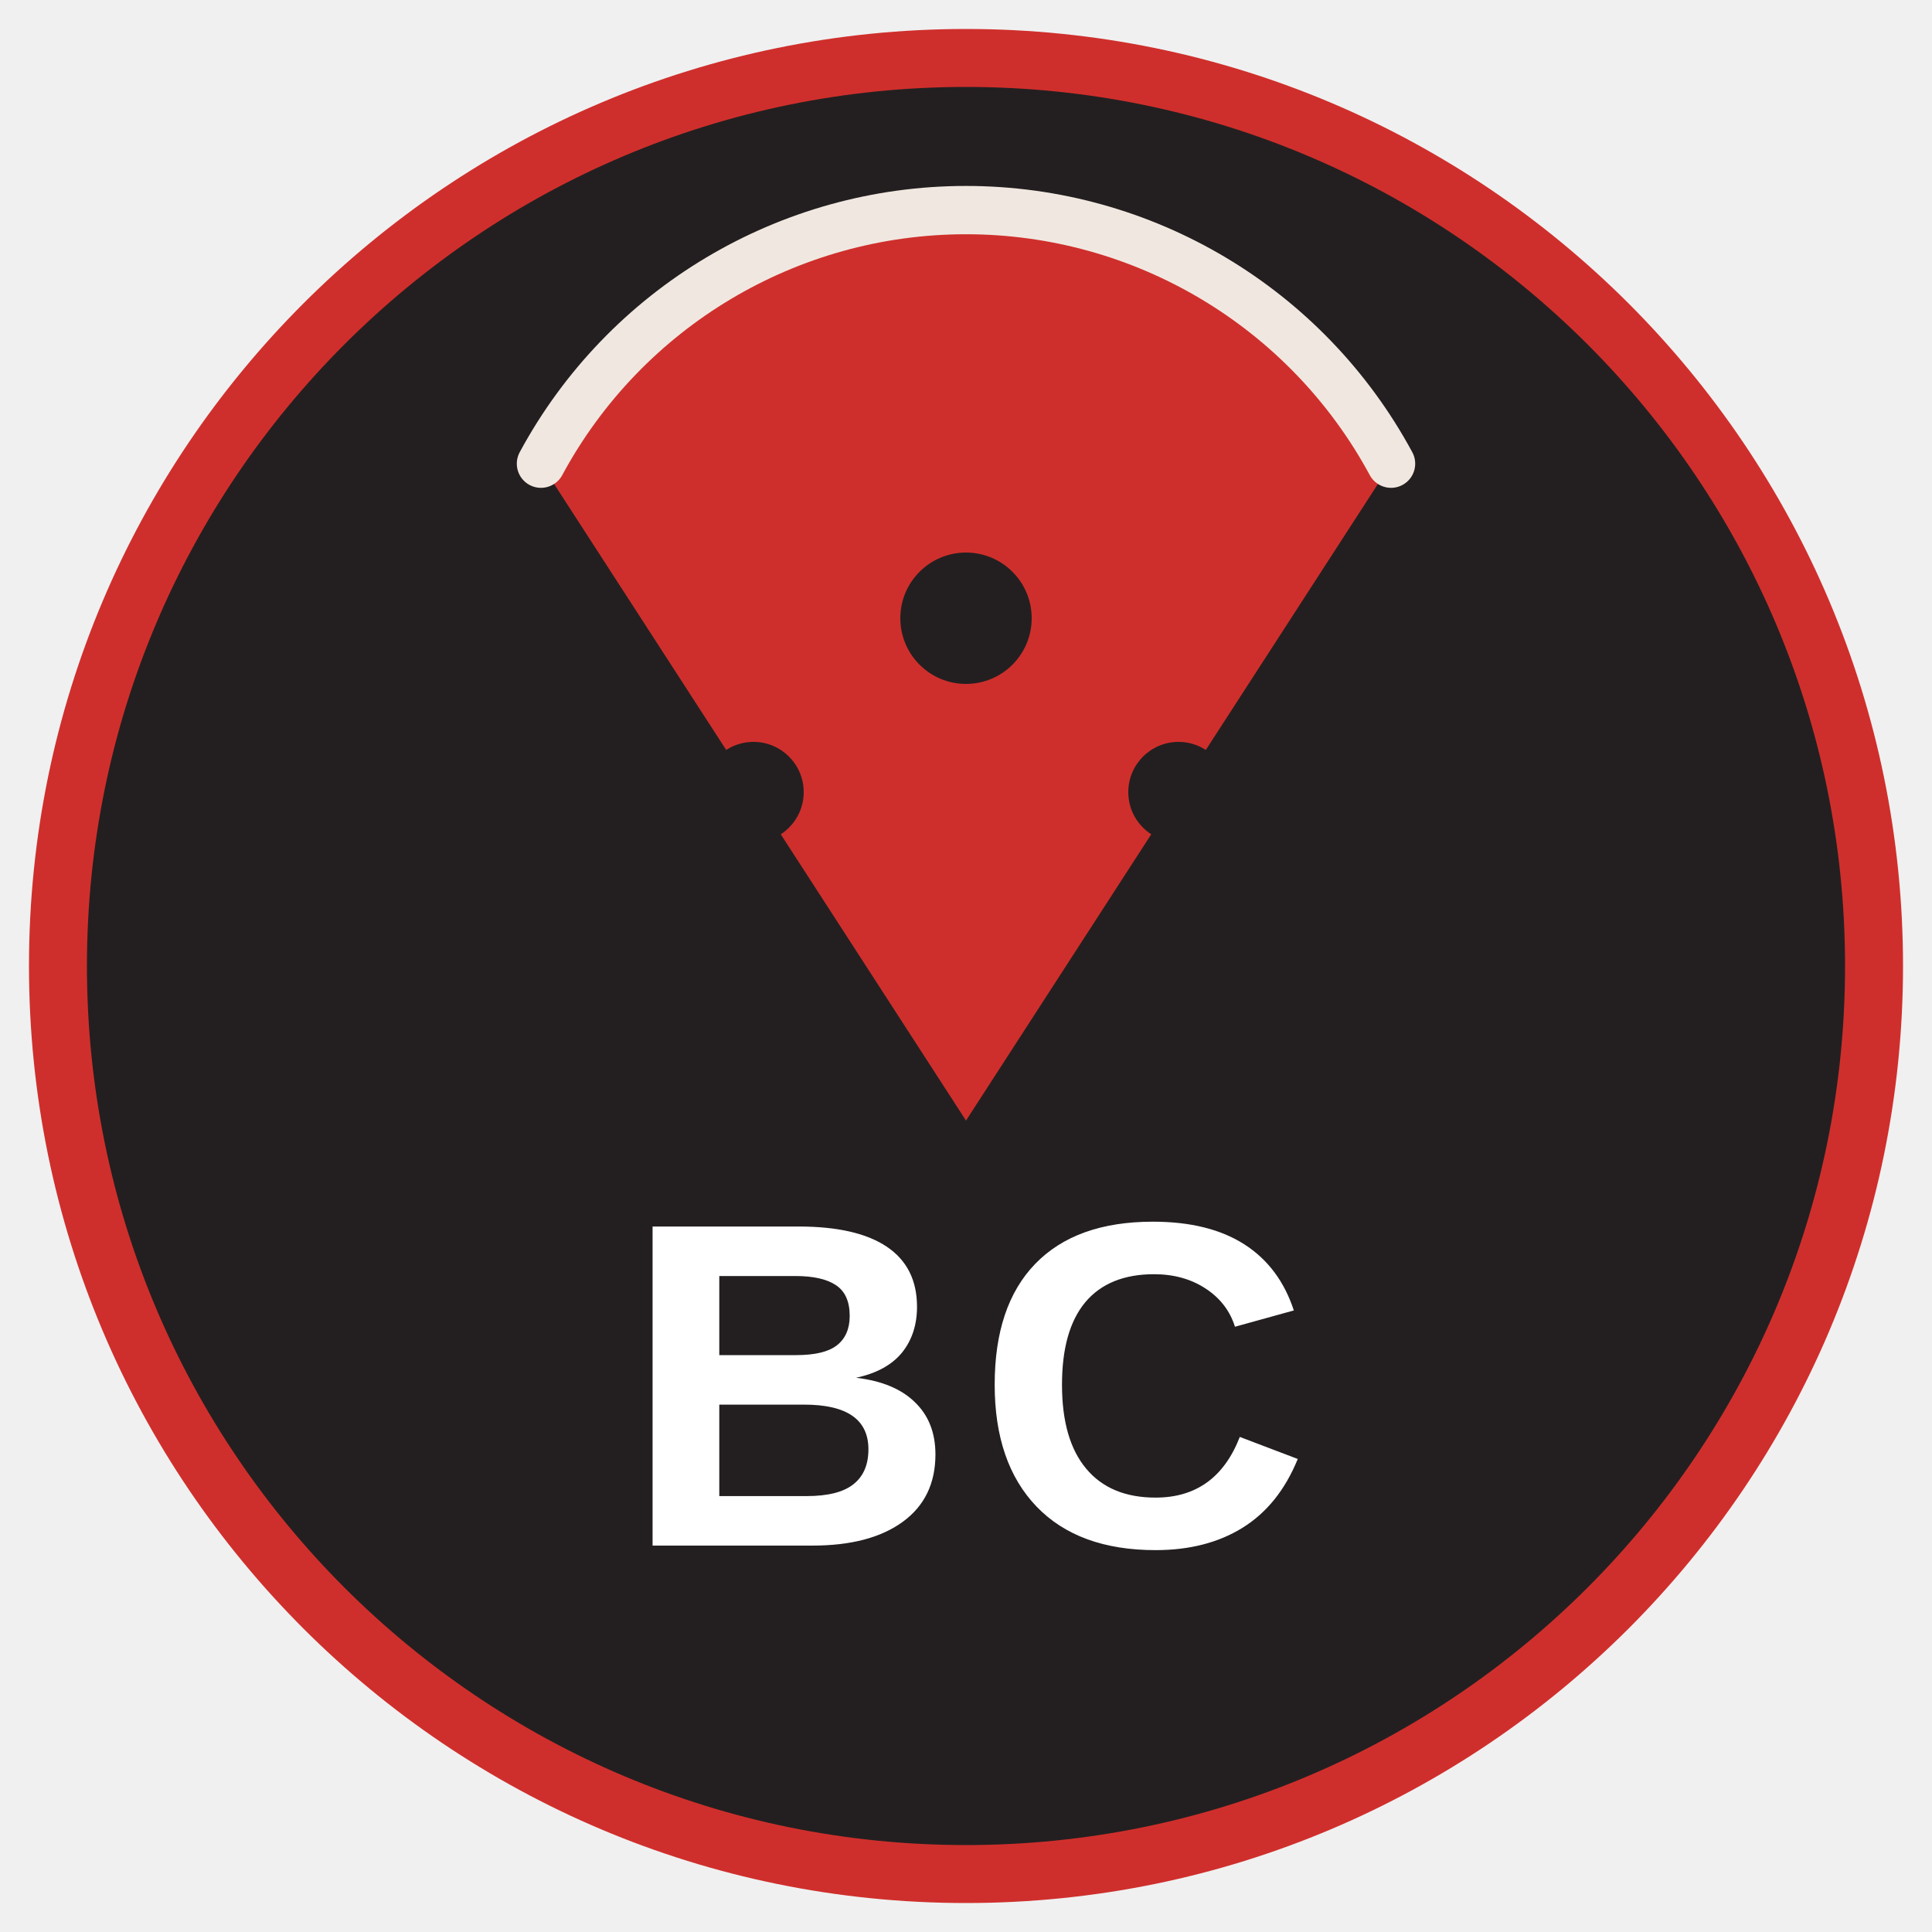
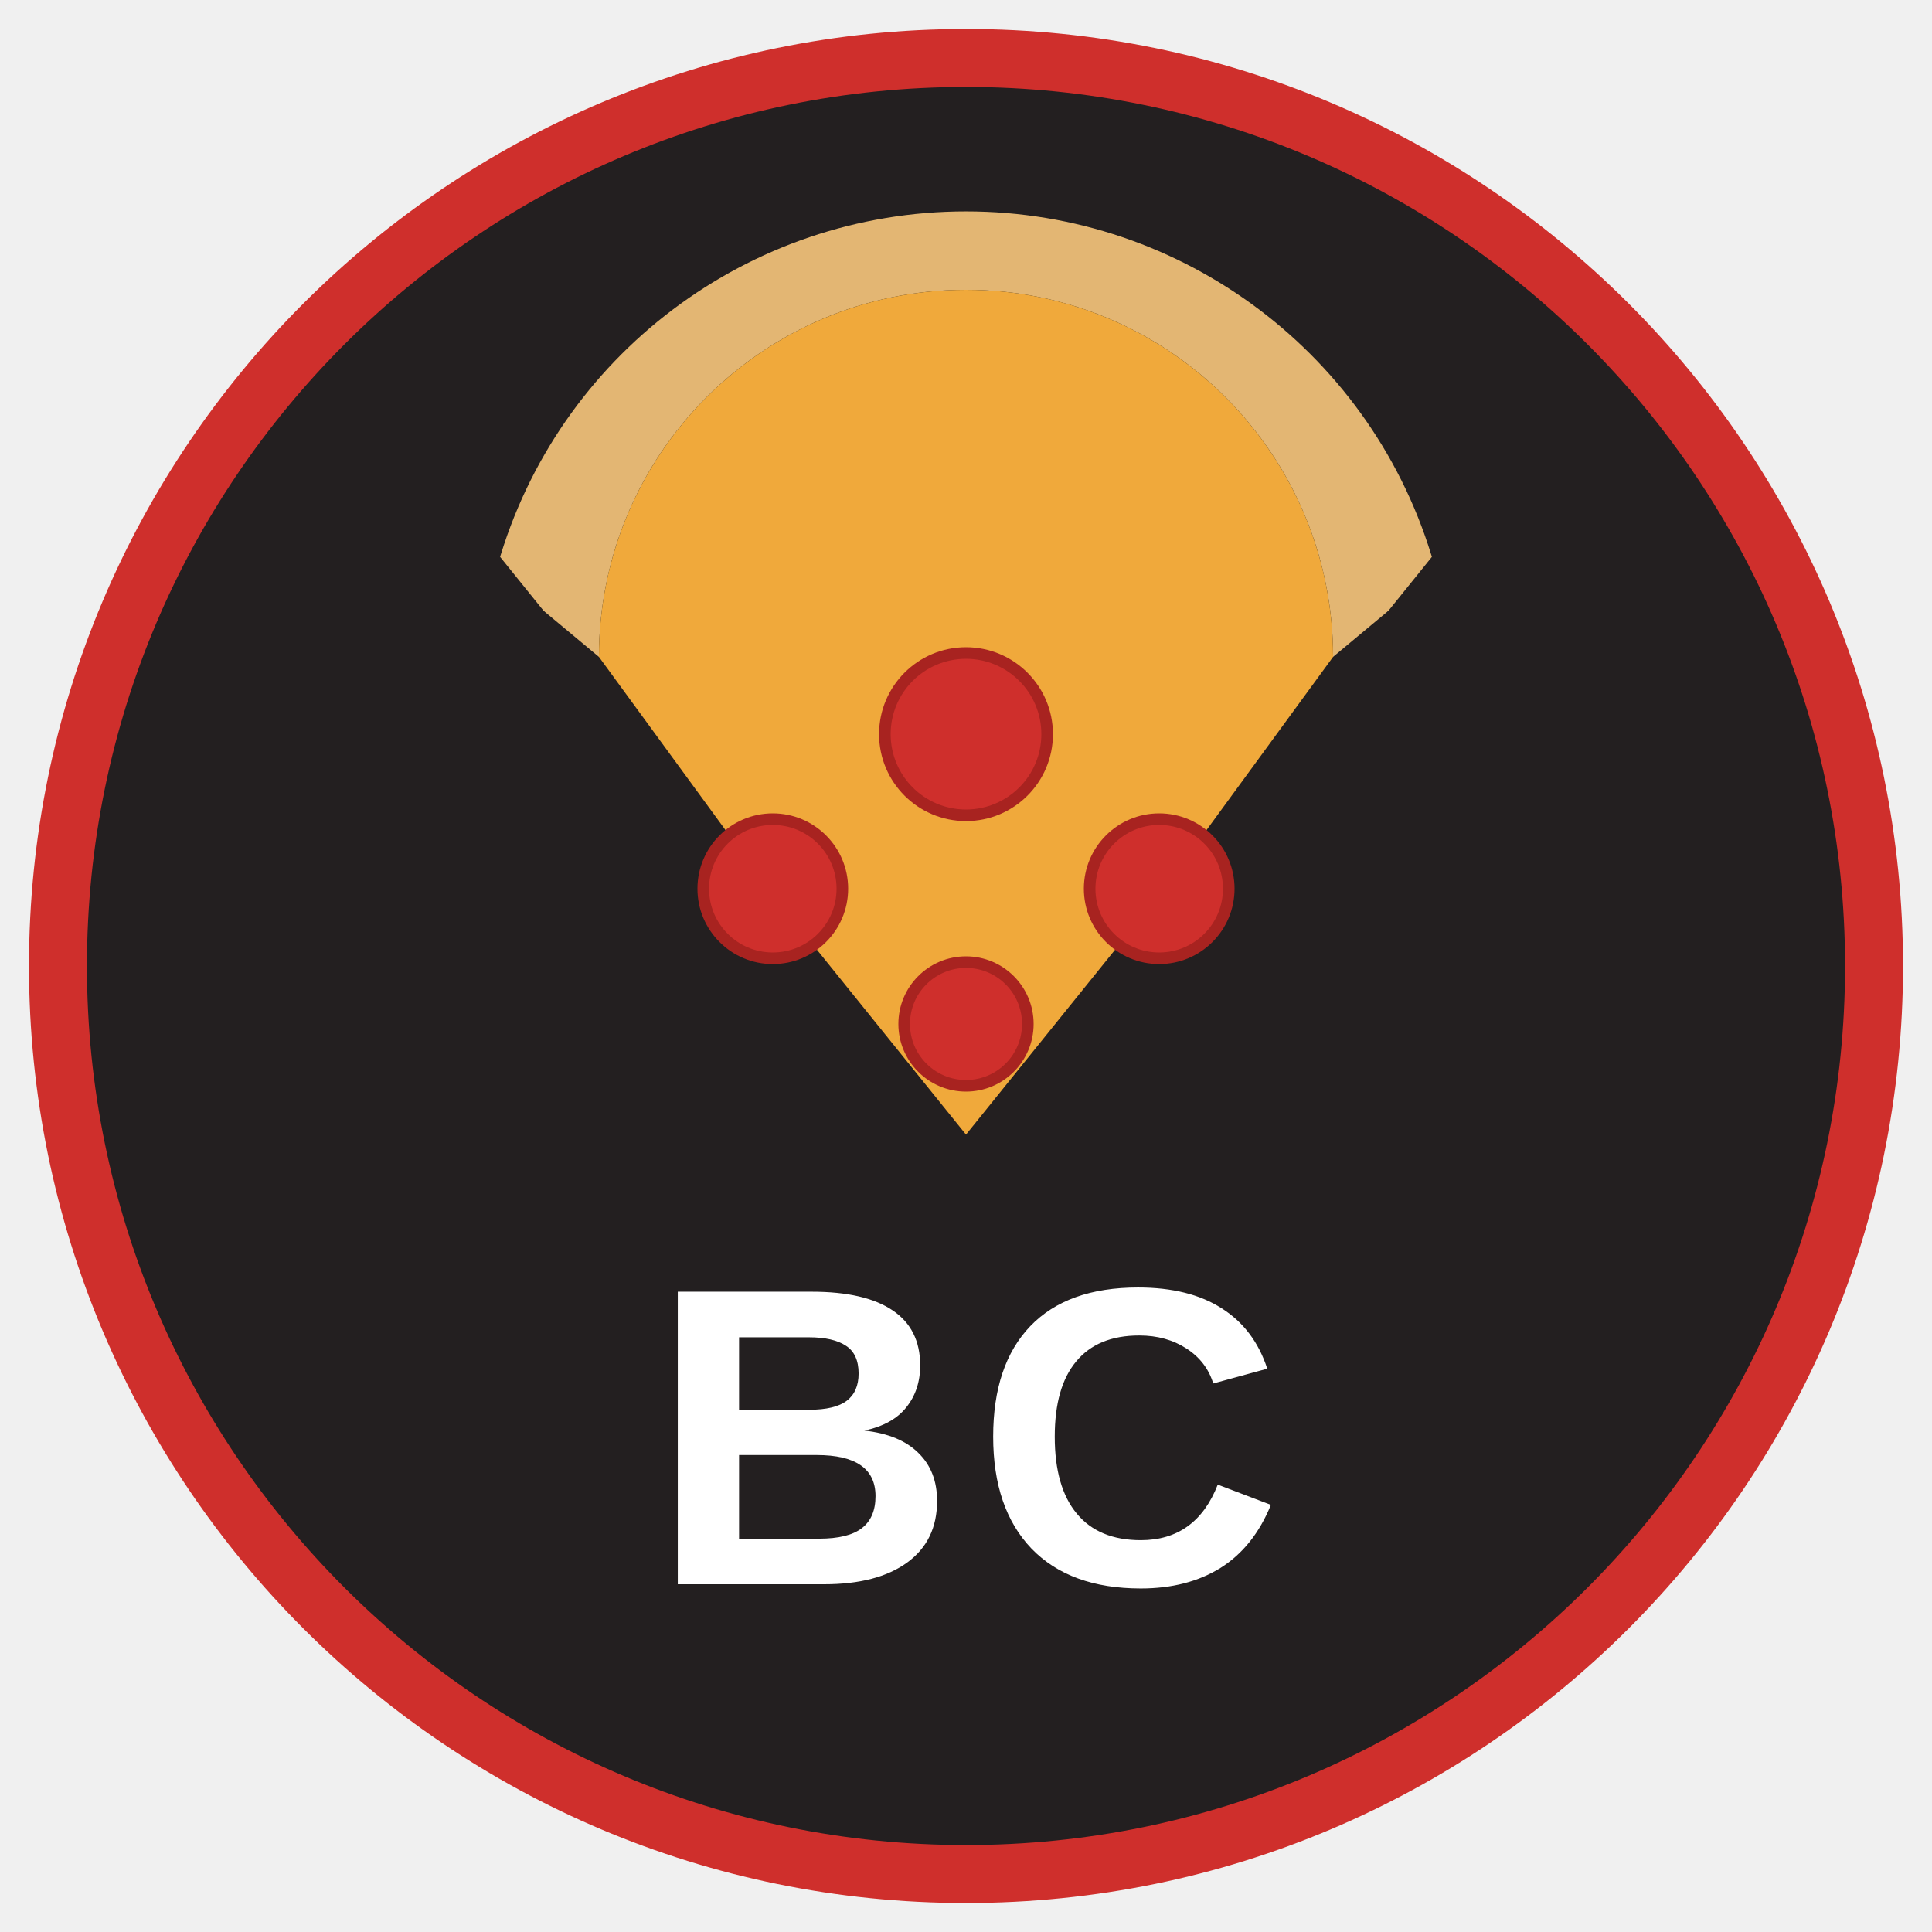
<svg xmlns="http://www.w3.org/2000/svg" viewBox="0 0 100 100">
  <circle cx="50" cy="50" r="47" fill="#231F20" stroke="#CF2F2C" stroke-width="3" />
-   <path d="M50,58 L28,24 A25,25 0 0 1 72,24 Z" fill="#CF2F2C" />
-   <path d="M28,24 A25,25 0 0 1 72,24" fill="none" stroke="#F0E8E0" stroke-width="2.5" stroke-linecap="round" />
-   <circle cx="50" cy="32" r="3.4" fill="#231F20" />
-   <circle cx="39" cy="41" r="2.6" fill="#231F20" />
-   <circle cx="61" cy="41" r="2.6" fill="#231F20" />
-   <text x="50" y="80" text-anchor="middle" font-family="Arial, Helvetica, sans-serif" font-weight="800" font-size="24" letter-spacing="1" fill="#FFFFFF">BC</text>
+   <path d="M25,29 A26,26 0 0 1 75,29 L69,34 A19,19 0 0 0 31,34 Z" fill="#E3B673" />
+   <path d="M50,60 L31,34 A19,19 0 0 1 69,34 Z" fill="#F0A93B" />
+   <path d="M50,60 L25,29 A26,26 0 0 1 75,29 Z" fill="none" stroke="#231F20" stroke-width="1.6" stroke-linejoin="round" />
+   <circle cx="50" cy="38" r="4.2" fill="#CF2F2C" stroke="#a82320" stroke-width="0.6" />
+   <circle cx="40" cy="46" r="3.6" fill="#CF2F2C" stroke="#a82320" stroke-width="0.6" />
+   <circle cx="60" cy="46" r="3.6" fill="#CF2F2C" stroke="#a82320" stroke-width="0.6" />
+   <circle cx="50" cy="53" r="3.2" fill="#CF2F2C" stroke="#a82320" stroke-width="0.6" />
+   <text x="50" y="82" text-anchor="middle" font-family="Arial, Helvetica, sans-serif" font-weight="800" font-size="22" letter-spacing="1" fill="#FFFFFF">BC</text>
</svg>
